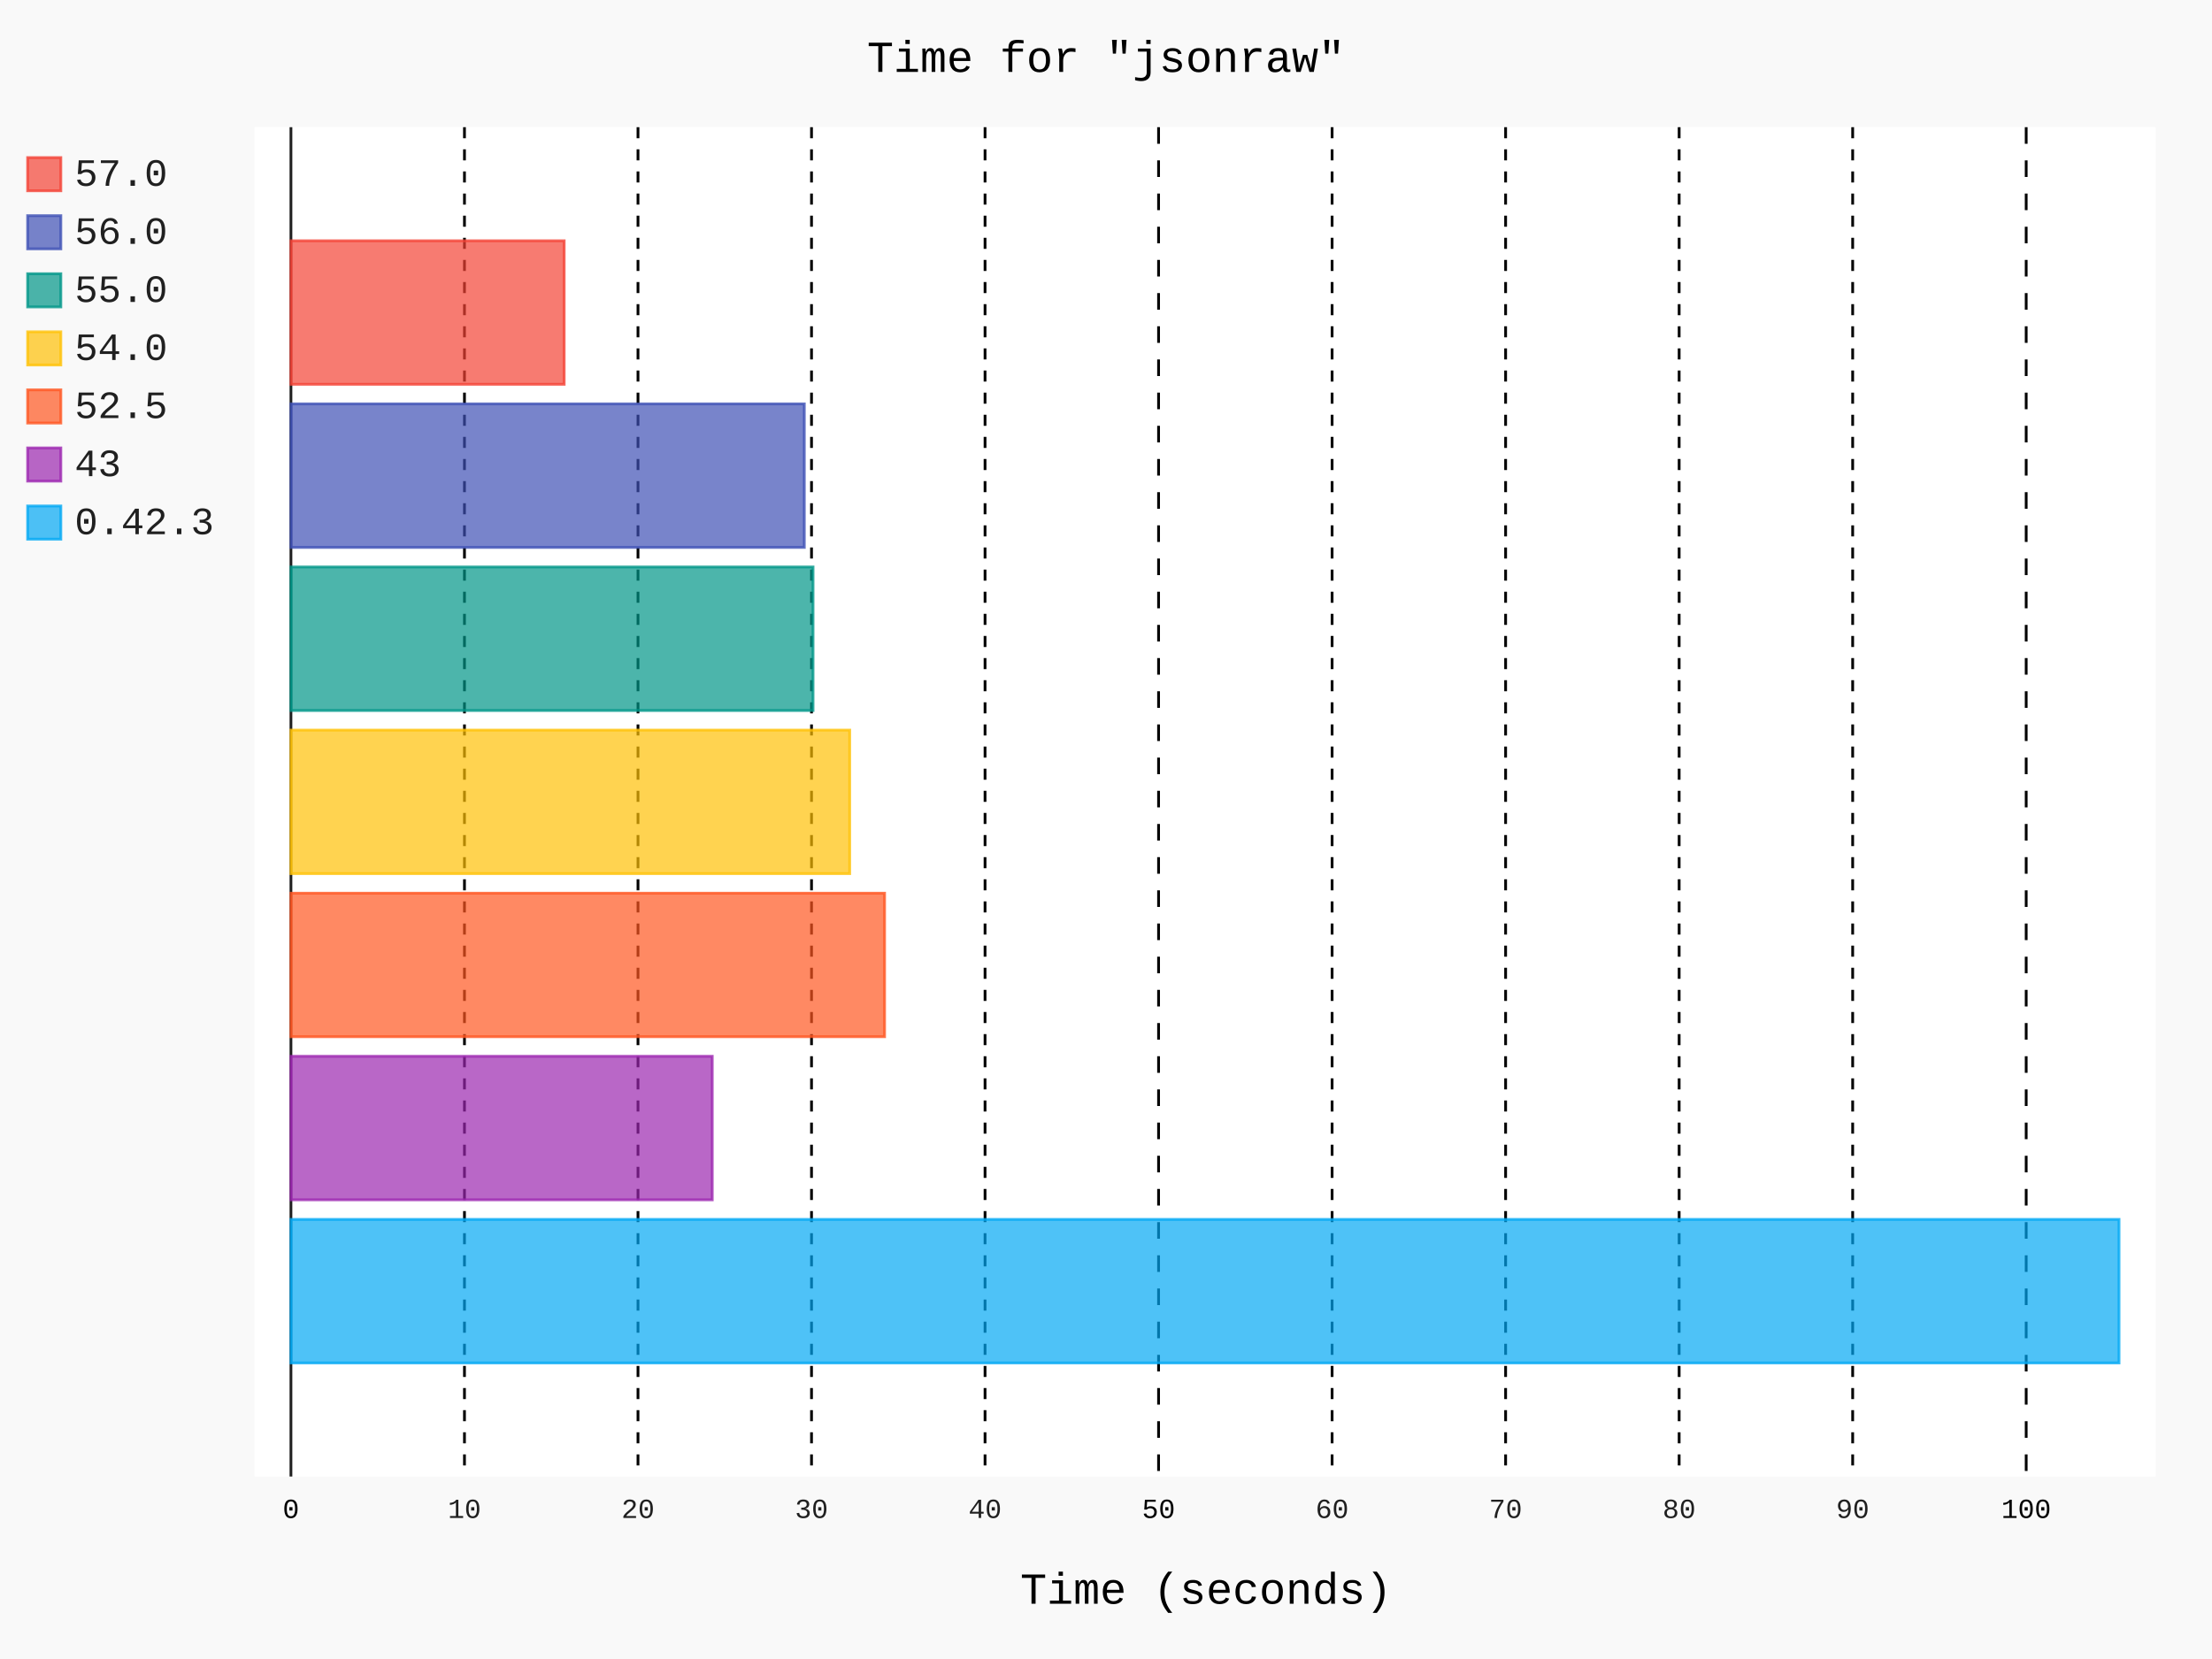
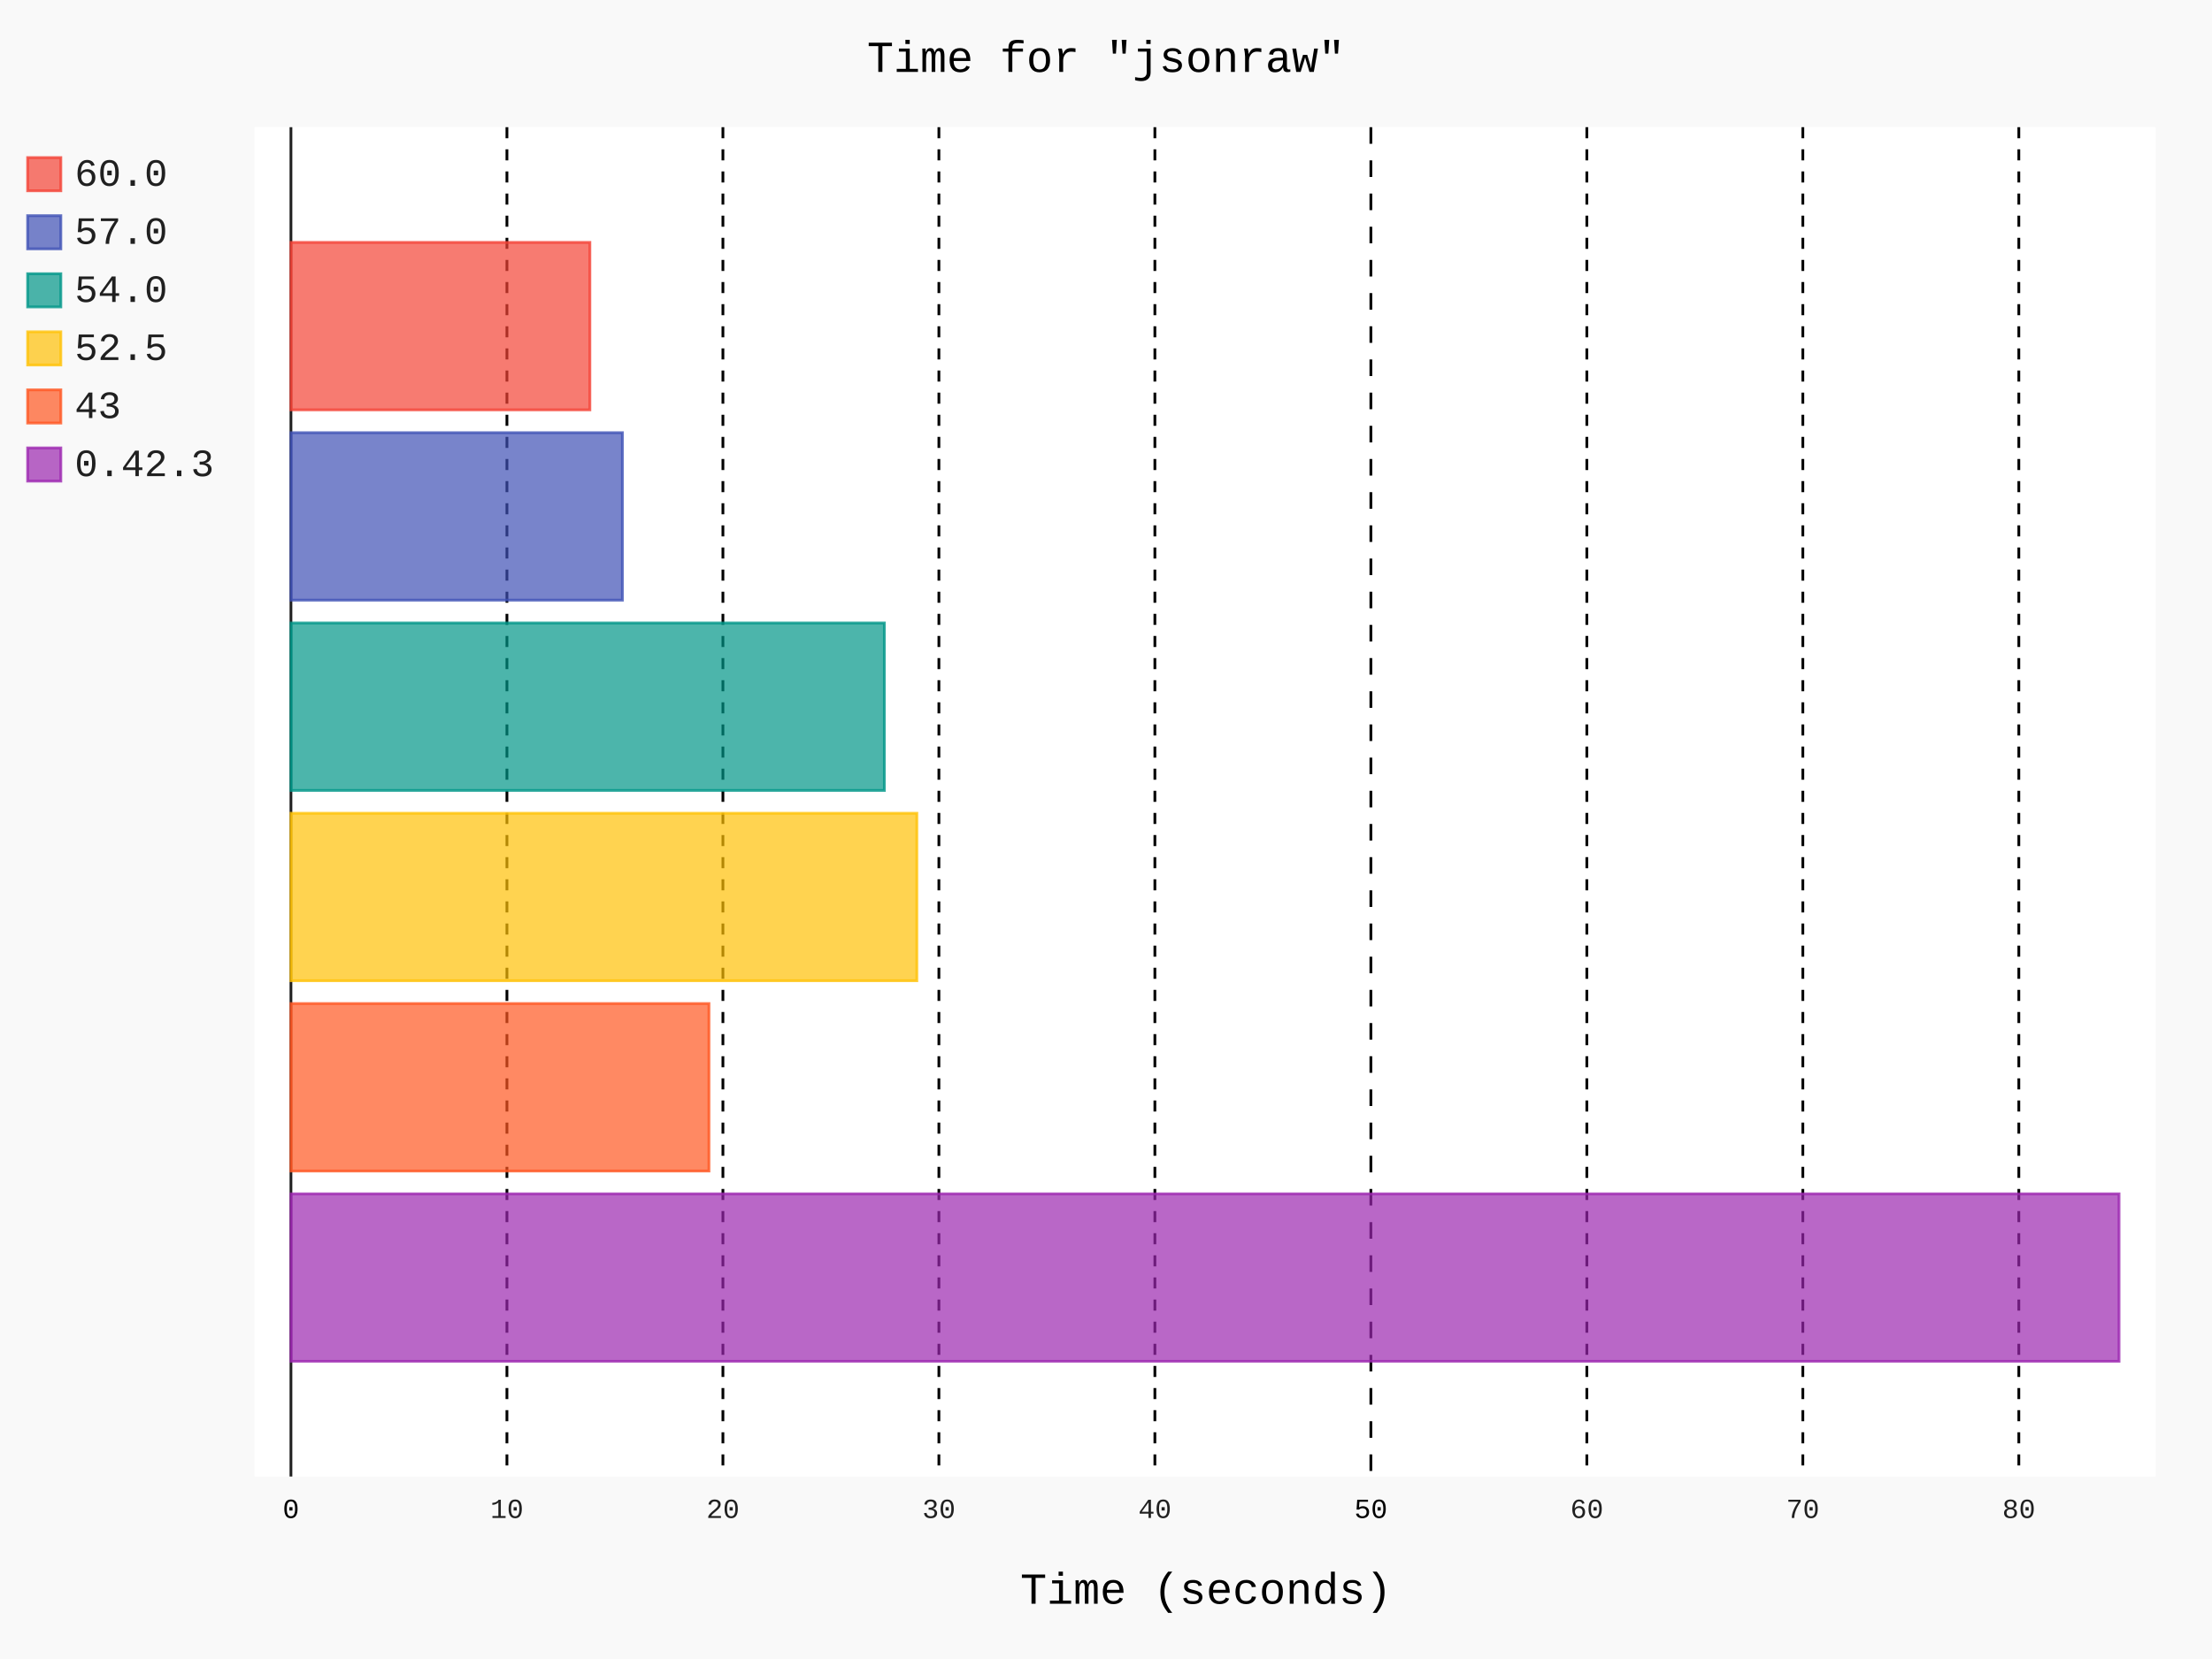
- <svg xmlns="http://www.w3.org/2000/svg" id="chart-bb85f1cd-c3a0-457a-9fc9-57328a0f6215" class="pygal-chart" viewBox="0 0 800 600">
+ <svg xmlns="http://www.w3.org/2000/svg" id="chart-bebae344-a5f0-4fe7-8403-d25078695776" class="pygal-chart" viewBox="0 0 800 600">
  <defs>
-     <style type="text/css">#chart-bb85f1cd-c3a0-457a-9fc9-57328a0f6215{-webkit-user-select:none;-webkit-font-smoothing:antialiased;font-family:Consolas,"Liberation Mono",Menlo,Courier,monospace}#chart-bb85f1cd-c3a0-457a-9fc9-57328a0f6215 .title{font-family:Consolas,"Liberation Mono",Menlo,Courier,monospace;font-size:16px}#chart-bb85f1cd-c3a0-457a-9fc9-57328a0f6215 .legends .legend text{font-family:Consolas,"Liberation Mono",Menlo,Courier,monospace;font-size:14px}#chart-bb85f1cd-c3a0-457a-9fc9-57328a0f6215 .axis text{font-family:Consolas,"Liberation Mono",Menlo,Courier,monospace;font-size:10px}#chart-bb85f1cd-c3a0-457a-9fc9-57328a0f6215 .axis text.major{font-family:Consolas,"Liberation Mono",Menlo,Courier,monospace;font-size:10px}#chart-bb85f1cd-c3a0-457a-9fc9-57328a0f6215 .text-overlay text.value{font-family:Consolas,"Liberation Mono",Menlo,Courier,monospace;font-size:16px}#chart-bb85f1cd-c3a0-457a-9fc9-57328a0f6215 .text-overlay text.label{font-family:Consolas,"Liberation Mono",Menlo,Courier,monospace;font-size:10px}#chart-bb85f1cd-c3a0-457a-9fc9-57328a0f6215 .tooltip{font-family:Consolas,"Liberation Mono",Menlo,Courier,monospace;font-size:14px}#chart-bb85f1cd-c3a0-457a-9fc9-57328a0f6215 text.no_data{font-family:Consolas,"Liberation Mono",Menlo,Courier,monospace;font-size:64px}
- #chart-bb85f1cd-c3a0-457a-9fc9-57328a0f6215{background-color:rgba(249,249,249,1)}#chart-bb85f1cd-c3a0-457a-9fc9-57328a0f6215 path,#chart-bb85f1cd-c3a0-457a-9fc9-57328a0f6215 line,#chart-bb85f1cd-c3a0-457a-9fc9-57328a0f6215 rect,#chart-bb85f1cd-c3a0-457a-9fc9-57328a0f6215 circle{-webkit-transition:150ms;-moz-transition:150ms;transition:150ms}#chart-bb85f1cd-c3a0-457a-9fc9-57328a0f6215 .graph &gt; .background{fill:rgba(249,249,249,1)}#chart-bb85f1cd-c3a0-457a-9fc9-57328a0f6215 .plot &gt; .background{fill:rgba(255,255,255,1)}#chart-bb85f1cd-c3a0-457a-9fc9-57328a0f6215 .graph{fill:rgba(0,0,0,.87)}#chart-bb85f1cd-c3a0-457a-9fc9-57328a0f6215 text.no_data{fill:rgba(0,0,0,1)}#chart-bb85f1cd-c3a0-457a-9fc9-57328a0f6215 .title{fill:rgba(0,0,0,1)}#chart-bb85f1cd-c3a0-457a-9fc9-57328a0f6215 .legends .legend text{fill:rgba(0,0,0,.87)}#chart-bb85f1cd-c3a0-457a-9fc9-57328a0f6215 .legends .legend:hover text{fill:rgba(0,0,0,1)}#chart-bb85f1cd-c3a0-457a-9fc9-57328a0f6215 .axis .line{stroke:rgba(0,0,0,1)}#chart-bb85f1cd-c3a0-457a-9fc9-57328a0f6215 .axis .guide.line{stroke:rgba(0,0,0,.54)}#chart-bb85f1cd-c3a0-457a-9fc9-57328a0f6215 .axis .major.line{stroke:rgba(0,0,0,.87)}#chart-bb85f1cd-c3a0-457a-9fc9-57328a0f6215 .axis text.major{fill:rgba(0,0,0,1)}#chart-bb85f1cd-c3a0-457a-9fc9-57328a0f6215 .axis.y .guides:hover .guide.line,#chart-bb85f1cd-c3a0-457a-9fc9-57328a0f6215 .line-graph .axis.x .guides:hover .guide.line,#chart-bb85f1cd-c3a0-457a-9fc9-57328a0f6215 .stackedline-graph .axis.x .guides:hover .guide.line,#chart-bb85f1cd-c3a0-457a-9fc9-57328a0f6215 .xy-graph .axis.x .guides:hover .guide.line{stroke:rgba(0,0,0,1)}#chart-bb85f1cd-c3a0-457a-9fc9-57328a0f6215 .axis .guides:hover text{fill:rgba(0,0,0,1)}#chart-bb85f1cd-c3a0-457a-9fc9-57328a0f6215 .reactive{fill-opacity:.7;stroke-opacity:.8;stroke-width:1}#chart-bb85f1cd-c3a0-457a-9fc9-57328a0f6215 .ci{stroke:rgba(0,0,0,.87)}#chart-bb85f1cd-c3a0-457a-9fc9-57328a0f6215 .reactive.active,#chart-bb85f1cd-c3a0-457a-9fc9-57328a0f6215 .active .reactive{fill-opacity:.8;stroke-opacity:.9;stroke-width:4}#chart-bb85f1cd-c3a0-457a-9fc9-57328a0f6215 .ci .reactive.active{stroke-width:1.5}#chart-bb85f1cd-c3a0-457a-9fc9-57328a0f6215 .series text{fill:rgba(0,0,0,1)}#chart-bb85f1cd-c3a0-457a-9fc9-57328a0f6215 .tooltip rect{fill:rgba(255,255,255,1);stroke:rgba(0,0,0,1);-webkit-transition:opacity 150ms;-moz-transition:opacity 150ms;transition:opacity 150ms}#chart-bb85f1cd-c3a0-457a-9fc9-57328a0f6215 .tooltip .label{fill:rgba(0,0,0,.87)}#chart-bb85f1cd-c3a0-457a-9fc9-57328a0f6215 .tooltip .label{fill:rgba(0,0,0,.87)}#chart-bb85f1cd-c3a0-457a-9fc9-57328a0f6215 .tooltip .legend{font-size:.8em;fill:rgba(0,0,0,.54)}#chart-bb85f1cd-c3a0-457a-9fc9-57328a0f6215 .tooltip .x_label{font-size:.6em;fill:rgba(0,0,0,1)}#chart-bb85f1cd-c3a0-457a-9fc9-57328a0f6215 .tooltip .xlink{font-size:.5em;text-decoration:underline}#chart-bb85f1cd-c3a0-457a-9fc9-57328a0f6215 .tooltip .value{font-size:1.5em}#chart-bb85f1cd-c3a0-457a-9fc9-57328a0f6215 .bound{font-size:.5em}#chart-bb85f1cd-c3a0-457a-9fc9-57328a0f6215 .max-value{font-size:.75em;fill:rgba(0,0,0,.54)}#chart-bb85f1cd-c3a0-457a-9fc9-57328a0f6215 .map-element{fill:rgba(255,255,255,1);stroke:rgba(0,0,0,.54) !important}#chart-bb85f1cd-c3a0-457a-9fc9-57328a0f6215 .map-element .reactive{fill-opacity:inherit;stroke-opacity:inherit}#chart-bb85f1cd-c3a0-457a-9fc9-57328a0f6215 .color-0,#chart-bb85f1cd-c3a0-457a-9fc9-57328a0f6215 .color-0 a:visited{stroke:#F44336;fill:#F44336}#chart-bb85f1cd-c3a0-457a-9fc9-57328a0f6215 .color-1,#chart-bb85f1cd-c3a0-457a-9fc9-57328a0f6215 .color-1 a:visited{stroke:#3F51B5;fill:#3F51B5}#chart-bb85f1cd-c3a0-457a-9fc9-57328a0f6215 .color-2,#chart-bb85f1cd-c3a0-457a-9fc9-57328a0f6215 .color-2 a:visited{stroke:#009688;fill:#009688}#chart-bb85f1cd-c3a0-457a-9fc9-57328a0f6215 .color-3,#chart-bb85f1cd-c3a0-457a-9fc9-57328a0f6215 .color-3 a:visited{stroke:#FFC107;fill:#FFC107}#chart-bb85f1cd-c3a0-457a-9fc9-57328a0f6215 .color-4,#chart-bb85f1cd-c3a0-457a-9fc9-57328a0f6215 .color-4 a:visited{stroke:#FF5722;fill:#FF5722}#chart-bb85f1cd-c3a0-457a-9fc9-57328a0f6215 .color-5,#chart-bb85f1cd-c3a0-457a-9fc9-57328a0f6215 .color-5 a:visited{stroke:#9C27B0;fill:#9C27B0}#chart-bb85f1cd-c3a0-457a-9fc9-57328a0f6215 .color-6,#chart-bb85f1cd-c3a0-457a-9fc9-57328a0f6215 .color-6 a:visited{stroke:#03A9F4;fill:#03A9F4}#chart-bb85f1cd-c3a0-457a-9fc9-57328a0f6215 .text-overlay .color-0 text{fill:black}#chart-bb85f1cd-c3a0-457a-9fc9-57328a0f6215 .text-overlay .color-1 text{fill:black}#chart-bb85f1cd-c3a0-457a-9fc9-57328a0f6215 .text-overlay .color-2 text{fill:black}#chart-bb85f1cd-c3a0-457a-9fc9-57328a0f6215 .text-overlay .color-3 text{fill:black}#chart-bb85f1cd-c3a0-457a-9fc9-57328a0f6215 .text-overlay .color-4 text{fill:black}#chart-bb85f1cd-c3a0-457a-9fc9-57328a0f6215 .text-overlay .color-5 text{fill:black}#chart-bb85f1cd-c3a0-457a-9fc9-57328a0f6215 .text-overlay .color-6 text{fill:black}
- #chart-bb85f1cd-c3a0-457a-9fc9-57328a0f6215 text.no_data{text-anchor:middle}#chart-bb85f1cd-c3a0-457a-9fc9-57328a0f6215 .guide.line{fill:none}#chart-bb85f1cd-c3a0-457a-9fc9-57328a0f6215 .centered{text-anchor:middle}#chart-bb85f1cd-c3a0-457a-9fc9-57328a0f6215 .title{text-anchor:middle}#chart-bb85f1cd-c3a0-457a-9fc9-57328a0f6215 .legends .legend text{fill-opacity:1}#chart-bb85f1cd-c3a0-457a-9fc9-57328a0f6215 .axis.x text{text-anchor:middle}#chart-bb85f1cd-c3a0-457a-9fc9-57328a0f6215 .axis.x:not(.web) text[transform]{text-anchor:start}#chart-bb85f1cd-c3a0-457a-9fc9-57328a0f6215 .axis.x:not(.web) text[transform].backwards{text-anchor:end}#chart-bb85f1cd-c3a0-457a-9fc9-57328a0f6215 .axis.y text{text-anchor:end}#chart-bb85f1cd-c3a0-457a-9fc9-57328a0f6215 .axis.y text[transform].backwards{text-anchor:start}#chart-bb85f1cd-c3a0-457a-9fc9-57328a0f6215 .axis.y2 text{text-anchor:start}#chart-bb85f1cd-c3a0-457a-9fc9-57328a0f6215 .axis.y2 text[transform].backwards{text-anchor:end}#chart-bb85f1cd-c3a0-457a-9fc9-57328a0f6215 .axis .guide.line{stroke-dasharray:4,4;stroke:black}#chart-bb85f1cd-c3a0-457a-9fc9-57328a0f6215 .axis .major.guide.line{stroke-dasharray:6,6;stroke:black}#chart-bb85f1cd-c3a0-457a-9fc9-57328a0f6215 .horizontal .axis.y .guide.line,#chart-bb85f1cd-c3a0-457a-9fc9-57328a0f6215 .horizontal .axis.y2 .guide.line,#chart-bb85f1cd-c3a0-457a-9fc9-57328a0f6215 .vertical .axis.x .guide.line{opacity:0}#chart-bb85f1cd-c3a0-457a-9fc9-57328a0f6215 .horizontal .axis.always_show .guide.line,#chart-bb85f1cd-c3a0-457a-9fc9-57328a0f6215 .vertical .axis.always_show .guide.line{opacity:1 !important}#chart-bb85f1cd-c3a0-457a-9fc9-57328a0f6215 .axis.y .guides:hover .guide.line,#chart-bb85f1cd-c3a0-457a-9fc9-57328a0f6215 .axis.y2 .guides:hover .guide.line,#chart-bb85f1cd-c3a0-457a-9fc9-57328a0f6215 .axis.x .guides:hover .guide.line{opacity:1}#chart-bb85f1cd-c3a0-457a-9fc9-57328a0f6215 .axis .guides:hover text{opacity:1}#chart-bb85f1cd-c3a0-457a-9fc9-57328a0f6215 .nofill{fill:none}#chart-bb85f1cd-c3a0-457a-9fc9-57328a0f6215 .subtle-fill{fill-opacity:.2}#chart-bb85f1cd-c3a0-457a-9fc9-57328a0f6215 .dot{stroke-width:1px;fill-opacity:1;stroke-opacity:1}#chart-bb85f1cd-c3a0-457a-9fc9-57328a0f6215 .dot.active{stroke-width:5px}#chart-bb85f1cd-c3a0-457a-9fc9-57328a0f6215 .dot.negative{fill:transparent}#chart-bb85f1cd-c3a0-457a-9fc9-57328a0f6215 text,#chart-bb85f1cd-c3a0-457a-9fc9-57328a0f6215 tspan{stroke:none !important}#chart-bb85f1cd-c3a0-457a-9fc9-57328a0f6215 .series text.active{opacity:1}#chart-bb85f1cd-c3a0-457a-9fc9-57328a0f6215 .tooltip rect{fill-opacity:.95;stroke-width:.5}#chart-bb85f1cd-c3a0-457a-9fc9-57328a0f6215 .tooltip text{fill-opacity:1}#chart-bb85f1cd-c3a0-457a-9fc9-57328a0f6215 .showable{visibility:hidden}#chart-bb85f1cd-c3a0-457a-9fc9-57328a0f6215 .showable.shown{visibility:visible}#chart-bb85f1cd-c3a0-457a-9fc9-57328a0f6215 .gauge-background{fill:rgba(229,229,229,1);stroke:none}#chart-bb85f1cd-c3a0-457a-9fc9-57328a0f6215 .bg-lines{stroke:rgba(249,249,249,1);stroke-width:2px}</style>
+     <style type="text/css">#chart-bebae344-a5f0-4fe7-8403-d25078695776{-webkit-user-select:none;-webkit-font-smoothing:antialiased;font-family:Consolas,"Liberation Mono",Menlo,Courier,monospace}#chart-bebae344-a5f0-4fe7-8403-d25078695776 .title{font-family:Consolas,"Liberation Mono",Menlo,Courier,monospace;font-size:16px}#chart-bebae344-a5f0-4fe7-8403-d25078695776 .legends .legend text{font-family:Consolas,"Liberation Mono",Menlo,Courier,monospace;font-size:14px}#chart-bebae344-a5f0-4fe7-8403-d25078695776 .axis text{font-family:Consolas,"Liberation Mono",Menlo,Courier,monospace;font-size:10px}#chart-bebae344-a5f0-4fe7-8403-d25078695776 .axis text.major{font-family:Consolas,"Liberation Mono",Menlo,Courier,monospace;font-size:10px}#chart-bebae344-a5f0-4fe7-8403-d25078695776 .text-overlay text.value{font-family:Consolas,"Liberation Mono",Menlo,Courier,monospace;font-size:16px}#chart-bebae344-a5f0-4fe7-8403-d25078695776 .text-overlay text.label{font-family:Consolas,"Liberation Mono",Menlo,Courier,monospace;font-size:10px}#chart-bebae344-a5f0-4fe7-8403-d25078695776 .tooltip{font-family:Consolas,"Liberation Mono",Menlo,Courier,monospace;font-size:14px}#chart-bebae344-a5f0-4fe7-8403-d25078695776 text.no_data{font-family:Consolas,"Liberation Mono",Menlo,Courier,monospace;font-size:64px}
+ #chart-bebae344-a5f0-4fe7-8403-d25078695776{background-color:rgba(249,249,249,1)}#chart-bebae344-a5f0-4fe7-8403-d25078695776 path,#chart-bebae344-a5f0-4fe7-8403-d25078695776 line,#chart-bebae344-a5f0-4fe7-8403-d25078695776 rect,#chart-bebae344-a5f0-4fe7-8403-d25078695776 circle{-webkit-transition:150ms;-moz-transition:150ms;transition:150ms}#chart-bebae344-a5f0-4fe7-8403-d25078695776 .graph &gt; .background{fill:rgba(249,249,249,1)}#chart-bebae344-a5f0-4fe7-8403-d25078695776 .plot &gt; .background{fill:rgba(255,255,255,1)}#chart-bebae344-a5f0-4fe7-8403-d25078695776 .graph{fill:rgba(0,0,0,.87)}#chart-bebae344-a5f0-4fe7-8403-d25078695776 text.no_data{fill:rgba(0,0,0,1)}#chart-bebae344-a5f0-4fe7-8403-d25078695776 .title{fill:rgba(0,0,0,1)}#chart-bebae344-a5f0-4fe7-8403-d25078695776 .legends .legend text{fill:rgba(0,0,0,.87)}#chart-bebae344-a5f0-4fe7-8403-d25078695776 .legends .legend:hover text{fill:rgba(0,0,0,1)}#chart-bebae344-a5f0-4fe7-8403-d25078695776 .axis .line{stroke:rgba(0,0,0,1)}#chart-bebae344-a5f0-4fe7-8403-d25078695776 .axis .guide.line{stroke:rgba(0,0,0,.54)}#chart-bebae344-a5f0-4fe7-8403-d25078695776 .axis .major.line{stroke:rgba(0,0,0,.87)}#chart-bebae344-a5f0-4fe7-8403-d25078695776 .axis text.major{fill:rgba(0,0,0,1)}#chart-bebae344-a5f0-4fe7-8403-d25078695776 .axis.y .guides:hover .guide.line,#chart-bebae344-a5f0-4fe7-8403-d25078695776 .line-graph .axis.x .guides:hover .guide.line,#chart-bebae344-a5f0-4fe7-8403-d25078695776 .stackedline-graph .axis.x .guides:hover .guide.line,#chart-bebae344-a5f0-4fe7-8403-d25078695776 .xy-graph .axis.x .guides:hover .guide.line{stroke:rgba(0,0,0,1)}#chart-bebae344-a5f0-4fe7-8403-d25078695776 .axis .guides:hover text{fill:rgba(0,0,0,1)}#chart-bebae344-a5f0-4fe7-8403-d25078695776 .reactive{fill-opacity:.7;stroke-opacity:.8;stroke-width:1}#chart-bebae344-a5f0-4fe7-8403-d25078695776 .ci{stroke:rgba(0,0,0,.87)}#chart-bebae344-a5f0-4fe7-8403-d25078695776 .reactive.active,#chart-bebae344-a5f0-4fe7-8403-d25078695776 .active .reactive{fill-opacity:.8;stroke-opacity:.9;stroke-width:4}#chart-bebae344-a5f0-4fe7-8403-d25078695776 .ci .reactive.active{stroke-width:1.5}#chart-bebae344-a5f0-4fe7-8403-d25078695776 .series text{fill:rgba(0,0,0,1)}#chart-bebae344-a5f0-4fe7-8403-d25078695776 .tooltip rect{fill:rgba(255,255,255,1);stroke:rgba(0,0,0,1);-webkit-transition:opacity 150ms;-moz-transition:opacity 150ms;transition:opacity 150ms}#chart-bebae344-a5f0-4fe7-8403-d25078695776 .tooltip .label{fill:rgba(0,0,0,.87)}#chart-bebae344-a5f0-4fe7-8403-d25078695776 .tooltip .label{fill:rgba(0,0,0,.87)}#chart-bebae344-a5f0-4fe7-8403-d25078695776 .tooltip .legend{font-size:.8em;fill:rgba(0,0,0,.54)}#chart-bebae344-a5f0-4fe7-8403-d25078695776 .tooltip .x_label{font-size:.6em;fill:rgba(0,0,0,1)}#chart-bebae344-a5f0-4fe7-8403-d25078695776 .tooltip .xlink{font-size:.5em;text-decoration:underline}#chart-bebae344-a5f0-4fe7-8403-d25078695776 .tooltip .value{font-size:1.5em}#chart-bebae344-a5f0-4fe7-8403-d25078695776 .bound{font-size:.5em}#chart-bebae344-a5f0-4fe7-8403-d25078695776 .max-value{font-size:.75em;fill:rgba(0,0,0,.54)}#chart-bebae344-a5f0-4fe7-8403-d25078695776 .map-element{fill:rgba(255,255,255,1);stroke:rgba(0,0,0,.54) !important}#chart-bebae344-a5f0-4fe7-8403-d25078695776 .map-element .reactive{fill-opacity:inherit;stroke-opacity:inherit}#chart-bebae344-a5f0-4fe7-8403-d25078695776 .color-0,#chart-bebae344-a5f0-4fe7-8403-d25078695776 .color-0 a:visited{stroke:#F44336;fill:#F44336}#chart-bebae344-a5f0-4fe7-8403-d25078695776 .color-1,#chart-bebae344-a5f0-4fe7-8403-d25078695776 .color-1 a:visited{stroke:#3F51B5;fill:#3F51B5}#chart-bebae344-a5f0-4fe7-8403-d25078695776 .color-2,#chart-bebae344-a5f0-4fe7-8403-d25078695776 .color-2 a:visited{stroke:#009688;fill:#009688}#chart-bebae344-a5f0-4fe7-8403-d25078695776 .color-3,#chart-bebae344-a5f0-4fe7-8403-d25078695776 .color-3 a:visited{stroke:#FFC107;fill:#FFC107}#chart-bebae344-a5f0-4fe7-8403-d25078695776 .color-4,#chart-bebae344-a5f0-4fe7-8403-d25078695776 .color-4 a:visited{stroke:#FF5722;fill:#FF5722}#chart-bebae344-a5f0-4fe7-8403-d25078695776 .color-5,#chart-bebae344-a5f0-4fe7-8403-d25078695776 .color-5 a:visited{stroke:#9C27B0;fill:#9C27B0}#chart-bebae344-a5f0-4fe7-8403-d25078695776 .text-overlay .color-0 text{fill:black}#chart-bebae344-a5f0-4fe7-8403-d25078695776 .text-overlay .color-1 text{fill:black}#chart-bebae344-a5f0-4fe7-8403-d25078695776 .text-overlay .color-2 text{fill:black}#chart-bebae344-a5f0-4fe7-8403-d25078695776 .text-overlay .color-3 text{fill:black}#chart-bebae344-a5f0-4fe7-8403-d25078695776 .text-overlay .color-4 text{fill:black}#chart-bebae344-a5f0-4fe7-8403-d25078695776 .text-overlay .color-5 text{fill:black}
+ #chart-bebae344-a5f0-4fe7-8403-d25078695776 text.no_data{text-anchor:middle}#chart-bebae344-a5f0-4fe7-8403-d25078695776 .guide.line{fill:none}#chart-bebae344-a5f0-4fe7-8403-d25078695776 .centered{text-anchor:middle}#chart-bebae344-a5f0-4fe7-8403-d25078695776 .title{text-anchor:middle}#chart-bebae344-a5f0-4fe7-8403-d25078695776 .legends .legend text{fill-opacity:1}#chart-bebae344-a5f0-4fe7-8403-d25078695776 .axis.x text{text-anchor:middle}#chart-bebae344-a5f0-4fe7-8403-d25078695776 .axis.x:not(.web) text[transform]{text-anchor:start}#chart-bebae344-a5f0-4fe7-8403-d25078695776 .axis.x:not(.web) text[transform].backwards{text-anchor:end}#chart-bebae344-a5f0-4fe7-8403-d25078695776 .axis.y text{text-anchor:end}#chart-bebae344-a5f0-4fe7-8403-d25078695776 .axis.y text[transform].backwards{text-anchor:start}#chart-bebae344-a5f0-4fe7-8403-d25078695776 .axis.y2 text{text-anchor:start}#chart-bebae344-a5f0-4fe7-8403-d25078695776 .axis.y2 text[transform].backwards{text-anchor:end}#chart-bebae344-a5f0-4fe7-8403-d25078695776 .axis .guide.line{stroke-dasharray:4,4;stroke:black}#chart-bebae344-a5f0-4fe7-8403-d25078695776 .axis .major.guide.line{stroke-dasharray:6,6;stroke:black}#chart-bebae344-a5f0-4fe7-8403-d25078695776 .horizontal .axis.y .guide.line,#chart-bebae344-a5f0-4fe7-8403-d25078695776 .horizontal .axis.y2 .guide.line,#chart-bebae344-a5f0-4fe7-8403-d25078695776 .vertical .axis.x .guide.line{opacity:0}#chart-bebae344-a5f0-4fe7-8403-d25078695776 .horizontal .axis.always_show .guide.line,#chart-bebae344-a5f0-4fe7-8403-d25078695776 .vertical .axis.always_show .guide.line{opacity:1 !important}#chart-bebae344-a5f0-4fe7-8403-d25078695776 .axis.y .guides:hover .guide.line,#chart-bebae344-a5f0-4fe7-8403-d25078695776 .axis.y2 .guides:hover .guide.line,#chart-bebae344-a5f0-4fe7-8403-d25078695776 .axis.x .guides:hover .guide.line{opacity:1}#chart-bebae344-a5f0-4fe7-8403-d25078695776 .axis .guides:hover text{opacity:1}#chart-bebae344-a5f0-4fe7-8403-d25078695776 .nofill{fill:none}#chart-bebae344-a5f0-4fe7-8403-d25078695776 .subtle-fill{fill-opacity:.2}#chart-bebae344-a5f0-4fe7-8403-d25078695776 .dot{stroke-width:1px;fill-opacity:1;stroke-opacity:1}#chart-bebae344-a5f0-4fe7-8403-d25078695776 .dot.active{stroke-width:5px}#chart-bebae344-a5f0-4fe7-8403-d25078695776 .dot.negative{fill:transparent}#chart-bebae344-a5f0-4fe7-8403-d25078695776 text,#chart-bebae344-a5f0-4fe7-8403-d25078695776 tspan{stroke:none !important}#chart-bebae344-a5f0-4fe7-8403-d25078695776 .series text.active{opacity:1}#chart-bebae344-a5f0-4fe7-8403-d25078695776 .tooltip rect{fill-opacity:.95;stroke-width:.5}#chart-bebae344-a5f0-4fe7-8403-d25078695776 .tooltip text{fill-opacity:1}#chart-bebae344-a5f0-4fe7-8403-d25078695776 .showable{visibility:hidden}#chart-bebae344-a5f0-4fe7-8403-d25078695776 .showable.shown{visibility:visible}#chart-bebae344-a5f0-4fe7-8403-d25078695776 .gauge-background{fill:rgba(229,229,229,1);stroke:none}#chart-bebae344-a5f0-4fe7-8403-d25078695776 .bg-lines{stroke:rgba(249,249,249,1);stroke-width:2px}</style>
  </defs>
  <g class="graph horizontalbar-graph horizontal">
    <rect x="0" y="0" width="800" height="600" class="background" />
    <g transform="translate(92, 46)" class="plot">
      <rect x="0" y="0" width="687.6" height="488" class="background" />
      <g class="axis x always_show">
        <g class="guides">
          <path d="M13.223 0 v488" class="axis major line" />
          <text x="13.223" y="503.0" class="major">0</text>
        </g>
        <g class="guides">
-           <path d="M75.981 0 v488" class="guide line" />
-           <text x="75.981" y="503.0" class="">10</text>
+           <path d="M91.337 0 v488" class="guide line" />
+           <text x="91.337" y="503.0" class="">10</text>
        </g>
        <g class="guides">
-           <path d="M138.739 0 v488" class="guide line" />
-           <text x="138.739" y="503.0" class="">20</text>
+           <path d="M169.451 0 v488" class="guide line" />
+           <text x="169.451" y="503.0" class="">20</text>
        </g>
        <g class="guides">
-           <path d="M201.497 0 v488" class="guide line" />
-           <text x="201.497" y="503.0" class="">30</text>
+           <path d="M247.565 0 v488" class="guide line" />
+           <text x="247.565" y="503.0" class="">30</text>
        </g>
        <g class="guides">
-           <path d="M264.254 0 v488" class="guide line" />
-           <text x="264.254" y="503.0" class="">40</text>
+           <path d="M325.679 0 v488" class="guide line" />
+           <text x="325.679" y="503.0" class="">40</text>
        </g>
        <g class="guides">
-           <path d="M327.012 0 v488" class="major guide line" />
-           <text x="327.012" y="503.0" class="major">50</text>
+           <path d="M403.794 0 v488" class="major guide line" />
+           <text x="403.794" y="503.0" class="major">50</text>
        </g>
        <g class="guides">
-           <path d="M389.77 0 v488" class="guide line" />
-           <text x="389.77" y="503.0" class="">60</text>
+           <path d="M481.908 0 v488" class="guide line" />
+           <text x="481.908" y="503.0" class="">60</text>
        </g>
        <g class="guides">
-           <path d="M452.528 0 v488" class="guide line" />
-           <text x="452.528" y="503.0" class="">70</text>
+           <path d="M560.022 0 v488" class="guide line" />
+           <text x="560.022" y="503.0" class="">70</text>
        </g>
        <g class="guides">
-           <path d="M515.286 0 v488" class="guide line" />
-           <text x="515.286" y="503.0" class="">80</text>
-         </g>
-         <g class="guides">
-           <path d="M578.044 0 v488" class="guide line" />
-           <text x="578.044" y="503.0" class="">90</text>
-         </g>
-         <g class="guides">
-           <path d="M640.801 0 v488" class="major guide line" />
-           <text x="640.801" y="503.0" class="major">100</text>
-         </g>
-       </g>
-       <g class="series serie-6 color-6">
-         <g class="bars">
-           <g class="bar">
-             <rect x="13.223" y="395.012" rx="0" ry="0" width="661.154" height="51.91" class="rect reactive tooltip-trigger" />
-           </g>
+           <path d="M638.136 0 v488" class="guide line" />
+           <text x="638.136" y="503.0" class="">80</text>
        </g>
      </g>
      <g class="series serie-5 color-5">
        <g class="bars">
          <g class="bar">
-             <rect x="13.223" y="336.023" rx="0" ry="0" width="152.368" height="51.91" class="rect reactive tooltip-trigger" />
+             <rect x="13.223" y="385.77" rx="0" ry="0" width="661.154" height="60.562" class="rect reactive tooltip-trigger" />
          </g>
        </g>
      </g>
      <g class="series serie-4 color-4">
        <g class="bars">
          <g class="bar">
-             <rect x="13.223" y="277.034" rx="0" ry="0" width="214.699" height="51.91" class="rect reactive tooltip-trigger" />
+             <rect x="13.223" y="316.95" rx="0" ry="0" width="151.184" height="60.562" class="rect reactive tooltip-trigger" />
          </g>
        </g>
      </g>
      <g class="series serie-3 color-3">
        <g class="bars">
          <g class="bar">
-             <rect x="13.223" y="218.045" rx="0" ry="0" width="202.087" height="51.91" class="rect reactive tooltip-trigger" />
+             <rect x="13.223" y="248.129" rx="0" ry="0" width="226.368" height="60.562" class="rect reactive tooltip-trigger" />
          </g>
        </g>
      </g>
      <g class="series serie-2 color-2">
        <g class="bars">
          <g class="bar">
-             <rect x="13.223" y="159.056" rx="0" ry="0" width="188.821" height="51.91" class="rect reactive tooltip-trigger" />
+             <rect x="13.223" y="179.309" rx="0" ry="0" width="214.628" height="60.562" class="rect reactive tooltip-trigger" />
          </g>
        </g>
      </g>
      <g class="series serie-1 color-1">
        <g class="bars">
          <g class="bar">
-             <rect x="13.223" y="100.067" rx="0" ry="0" width="185.665" height="51.91" class="rect reactive tooltip-trigger" />
+             <rect x="13.223" y="110.488" rx="0" ry="0" width="119.871" height="60.562" class="rect reactive tooltip-trigger" />
          </g>
        </g>
      </g>
      <g class="series serie-0 color-0">
        <g class="bars">
          <g class="bar">
-             <rect x="13.223" y="41.078" rx="0" ry="0" width="98.818" height="51.91" class="rect reactive tooltip-trigger" />
+             <rect x="13.223" y="41.668" rx="0" ry="0" width="108.112" height="60.562" class="rect reactive tooltip-trigger" />
          </g>
        </g>
      </g>
    </g>
    <g class="titles">
      <text x="400.0" y="26" class="title plot_title">Time for "jsonraw"</text>
      <text x="436.2" y="580" class="title">Time (seconds)</text>
    </g>
    <g transform="translate(92, 46)" class="plot overlay">
-       <g class="series serie-6 color-6" />
      <g class="series serie-5 color-5" />
      <g class="series serie-4 color-4" />
      <g class="series serie-3 color-3" />
      <g class="series serie-2 color-2" />
      <g class="series serie-1 color-1" />
      <g class="series serie-0 color-0" />
    </g>
    <g transform="translate(92, 46)" class="plot text-overlay">
-       <g class="series serie-6 color-6" />
      <g class="series serie-5 color-5" />
      <g class="series serie-4 color-4" />
      <g class="series serie-3 color-3" />
      <g class="series serie-2 color-2" />
      <g class="series serie-1 color-1" />
      <g class="series serie-0 color-0" />
    </g>
    <g transform="translate(92, 46)" class="plot tooltip-overlay">
      <g transform="translate(0 0)" style="opacity: 0" class="tooltip">
        <rect rx="0" ry="0" width="0" height="0" class="tooltip-box" />
        <g class="text" />
      </g>
    </g>
    <g transform="translate(10, 56)" class="legends">
      <g id="activate-serie-0" class="legend reactive activate-serie">
        <rect x="0.0" y="1.0" width="12" height="12" class="color-0 reactive" />
-         <text x="17.0" y="11.2">57.0</text>
+         <text x="17.0" y="11.2">60.0</text>
      </g>
      <g id="activate-serie-1" class="legend reactive activate-serie">
        <rect x="0.0" y="22.0" width="12" height="12" class="color-1 reactive" />
-         <text x="17.0" y="32.2">56.0</text>
+         <text x="17.0" y="32.2">57.0</text>
      </g>
      <g id="activate-serie-2" class="legend reactive activate-serie">
        <rect x="0.0" y="43.0" width="12" height="12" class="color-2 reactive" />
-         <text x="17.0" y="53.2">55.0</text>
+         <text x="17.0" y="53.2">54.0</text>
      </g>
      <g id="activate-serie-3" class="legend reactive activate-serie">
        <rect x="0.0" y="64.0" width="12" height="12" class="color-3 reactive" />
-         <text x="17.0" y="74.2">54.0</text>
+         <text x="17.0" y="74.2">52.5</text>
      </g>
      <g id="activate-serie-4" class="legend reactive activate-serie">
        <rect x="0.0" y="85.0" width="12" height="12" class="color-4 reactive" />
-         <text x="17.0" y="95.2">52.5</text>
+         <text x="17.0" y="95.2">43</text>
      </g>
      <g id="activate-serie-5" class="legend reactive activate-serie">
        <rect x="0.0" y="106.0" width="12" height="12" class="color-5 reactive" />
-         <text x="17.0" y="116.2">43</text>
-       </g>
-       <g id="activate-serie-6" class="legend reactive activate-serie">
-         <rect x="0.0" y="127.0" width="12" height="12" class="color-6 reactive" />
-         <text x="17.0" y="137.2">0.42.3</text>
+         <text x="17.0" y="116.2">0.42.3</text>
      </g>
    </g>
    <g transform="translate(790, 56)" class="legends" />
  </g>
</svg>
